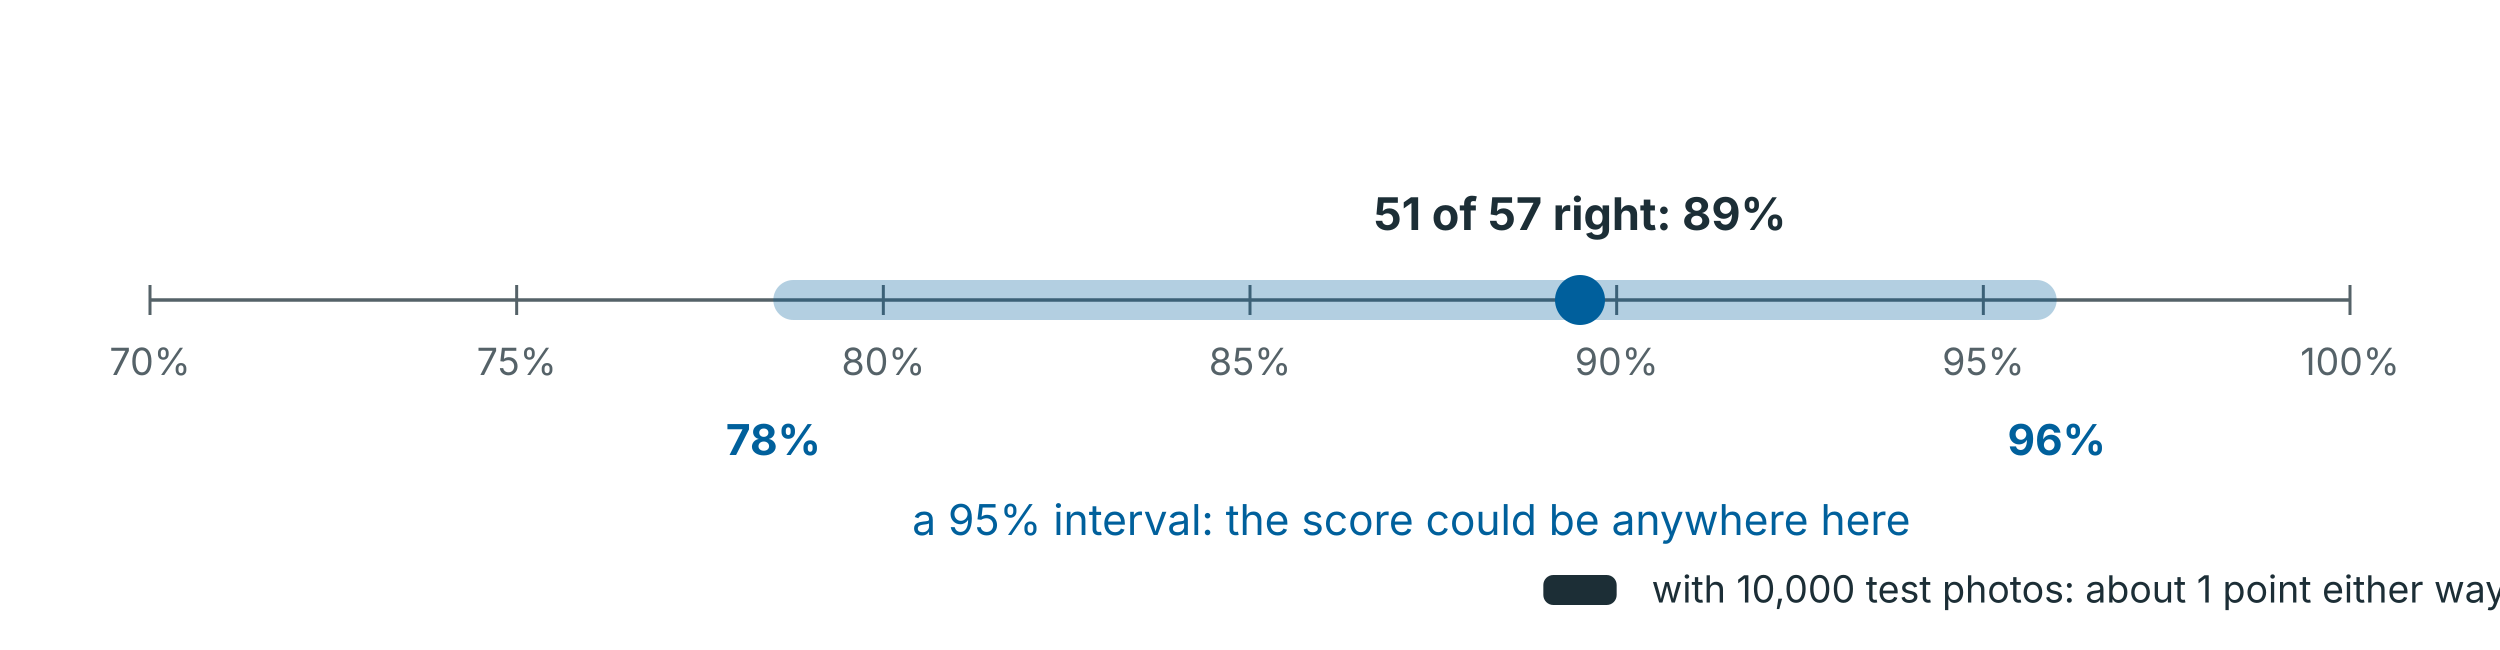
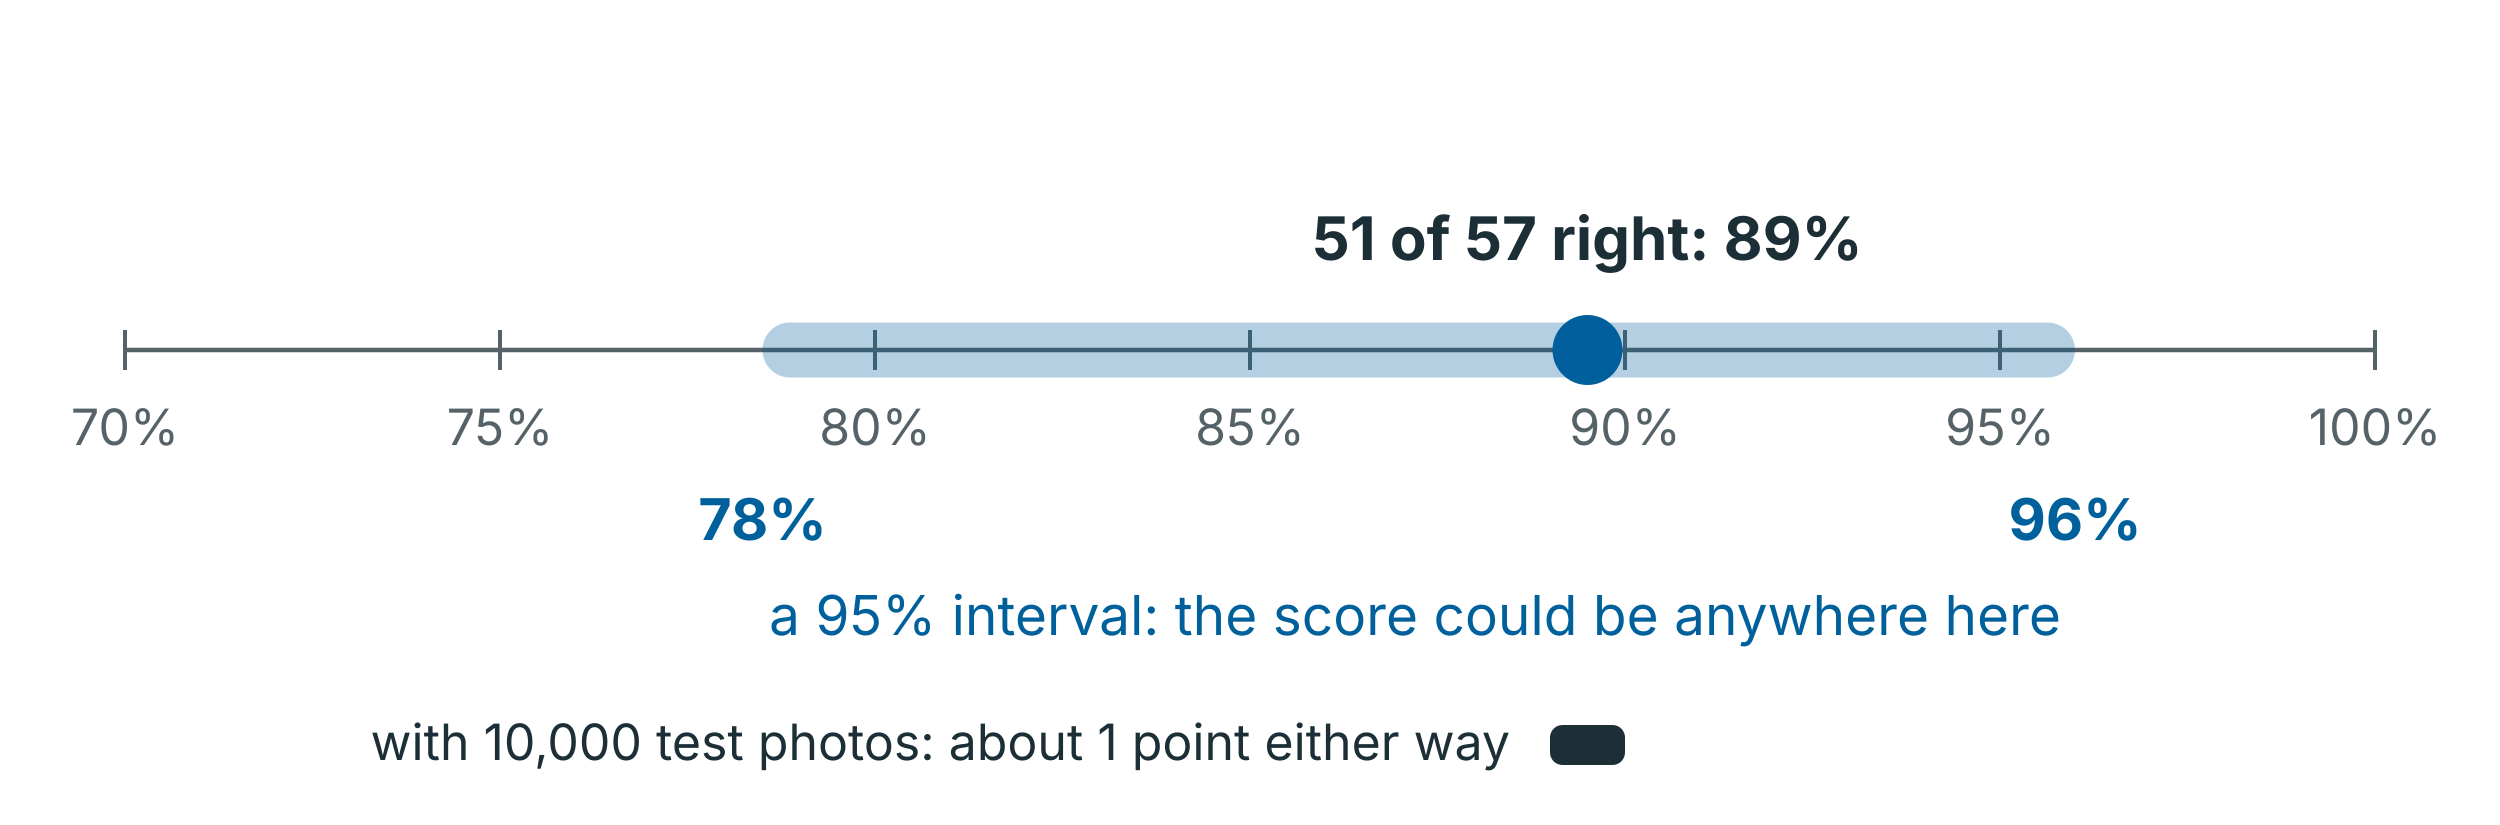
- <svg xmlns="http://www.w3.org/2000/svg" viewBox="0 0 1000 260" font-family="Inter, Arimo, Helvetica, sans-serif">
+ <svg xmlns="http://www.w3.org/2000/svg" viewBox="0 0 1000 330" font-family="Inter, Arimo, Helvetica, sans-serif">
  <defs>
    <marker id="ah" viewBox="0 0 10 10" refX="9" refY="5" markerWidth="7" markerHeight="7" orient="auto-start-reverse">
      <path d="M0,0 L10,5 L0,10 z" fill="#1c2e36" />
    </marker>
    <marker id="ahA" viewBox="0 0 10 10" refX="9" refY="5" markerWidth="7" markerHeight="7" orient="auto-start-reverse">
      <path class="accent-fill" d="M0,0 L10,5 L0,10 z" fill="#00609c" />
    </marker>
  </defs>
  <g data-step="1">
-     <line x1="60" y1="120" x2="940" y2="120" stroke="#556268" stroke-width="1.4" />
-     <line x1="60.0" y1="114" x2="60.0" y2="126" stroke="#556268" stroke-width="1.2" />
-     <line x1="206.667" y1="114" x2="206.667" y2="126" stroke="#556268" stroke-width="1.2" />
-     <line x1="353.333" y1="114" x2="353.333" y2="126" stroke="#556268" stroke-width="1.2" />
-     <line x1="500.0" y1="114" x2="500.0" y2="126" stroke="#556268" stroke-width="1.2" />
-     <line x1="646.667" y1="114" x2="646.667" y2="126" stroke="#556268" stroke-width="1.2" />
-     <line x1="793.333" y1="114" x2="793.333" y2="126" stroke="#556268" stroke-width="1.2" />
-     <line x1="940.0" y1="114" x2="940.0" y2="126" stroke="#556268" stroke-width="1.2" />
-     <text x="60.0" y="150" font-size="15" font-weight="normal" text-anchor="middle" fill="#556268">70%</text>
-     <text x="206.667" y="150" font-size="15" font-weight="normal" text-anchor="middle" fill="#556268">75%</text>
-     <text x="353.333" y="150" font-size="15" font-weight="normal" text-anchor="middle" fill="#556268">80%</text>
-     <text x="500.0" y="150" font-size="15" font-weight="normal" text-anchor="middle" fill="#556268">85%</text>
-     <text x="646.667" y="150" font-size="15" font-weight="normal" text-anchor="middle" fill="#556268">90%</text>
-     <text x="793.333" y="150" font-size="15" font-weight="normal" text-anchor="middle" fill="#556268">95%</text>
-     <text x="940.0" y="150" font-size="15" font-weight="normal" text-anchor="middle" fill="#556268">100%</text>
-     <circle class="accent-fill" cx="632.0" cy="120" r="10" fill="#00609c" />
-     <text x="632.0" y="92" font-size="18" font-weight="bold" text-anchor="middle" fill="#1c2e36">51 of 57 right: 89%</text>
+     <line x1="50" y1="140" x2="950" y2="140" stroke="#556268" stroke-width="1.8" />
+     <line x1="50.0" y1="132" x2="50.0" y2="148" stroke="#556268" stroke-width="1.6" />
+     <line x1="200.0" y1="132" x2="200.0" y2="148" stroke="#556268" stroke-width="1.6" />
+     <line x1="350.0" y1="132" x2="350.0" y2="148" stroke="#556268" stroke-width="1.6" />
+     <line x1="500.0" y1="132" x2="500.0" y2="148" stroke="#556268" stroke-width="1.6" />
+     <line x1="650.0" y1="132" x2="650.0" y2="148" stroke="#556268" stroke-width="1.6" />
+     <line x1="800.0" y1="132" x2="800.0" y2="148" stroke="#556268" stroke-width="1.6" />
+     <line x1="950.0" y1="132" x2="950.0" y2="148" stroke="#556268" stroke-width="1.6" />
+     <text x="50.0" y="178" font-size="20" font-weight="normal" text-anchor="middle" fill="#556268">70%</text>
+     <text x="200.0" y="178" font-size="20" font-weight="normal" text-anchor="middle" fill="#556268">75%</text>
+     <text x="350.0" y="178" font-size="20" font-weight="normal" text-anchor="middle" fill="#556268">80%</text>
+     <text x="500.0" y="178" font-size="20" font-weight="normal" text-anchor="middle" fill="#556268">85%</text>
+     <text x="650.0" y="178" font-size="20" font-weight="normal" text-anchor="middle" fill="#556268">90%</text>
+     <text x="800.0" y="178" font-size="20" font-weight="normal" text-anchor="middle" fill="#556268">95%</text>
+     <text x="950.0" y="178" font-size="20" font-weight="normal" text-anchor="middle" fill="#556268">100%</text>
+     <circle class="accent-fill" cx="635.0" cy="140" r="14" fill="#00609c" />
+     <text x="635.0" y="104" font-size="24" font-weight="bold" text-anchor="middle" fill="#1c2e36">51 of 57 right: 89%</text>
  </g>
  <g data-step="2">
-     <rect class="accent-fill" x="309.333" y="112" width="513.333" height="16" rx="8" fill="#00609c" fill-opacity="0.3" />
-     <text class="accent-fill" x="309.333" y="182" font-size="17" font-weight="bold" text-anchor="middle" fill="#00609c">78%</text>
-     <text class="accent-fill" x="822.667" y="182" font-size="17" font-weight="bold" text-anchor="middle" fill="#00609c">96%</text>
-     <text class="accent-fill" x="564.533" y="214" font-size="17" font-weight="normal" text-anchor="middle" fill="#00609c">a 95% interval: the score could be anywhere here</text>
+     <rect class="accent-fill" x="305.0" y="129" width="525.0" height="22" rx="11" fill="#00609c" fill-opacity="0.3" />
+     <text class="accent-fill" x="305.0" y="216" font-size="23" font-weight="bold" text-anchor="middle" fill="#00609c">78%</text>
+     <text class="accent-fill" x="830.0" y="216" font-size="23" font-weight="bold" text-anchor="middle" fill="#00609c">96%</text>
+     <text class="accent-fill" x="566" y="254" font-size="22" font-weight="normal" text-anchor="middle" fill="#00609c">a 95% interval: the score could be anywhere here</text>
  </g>
  <g data-step="3">
-     <rect x="617.333" y="230" width="29.333" height="12" rx="4" fill="#1c2e36" />
-     <text x="660.667" y="241" font-size="15" font-weight="normal" text-anchor="start" fill="#1c2e36">with 10,000 test photos: about 1 point either way</text>
+     <rect x="620.0" y="290" width="30.0" height="16" rx="5" fill="#1c2e36" />
+     <text x="604.0" y="304" font-size="20" font-weight="normal" text-anchor="end" fill="#1c2e36">with 10,000 test photos: about 1 point either way</text>
  </g>
</svg>
